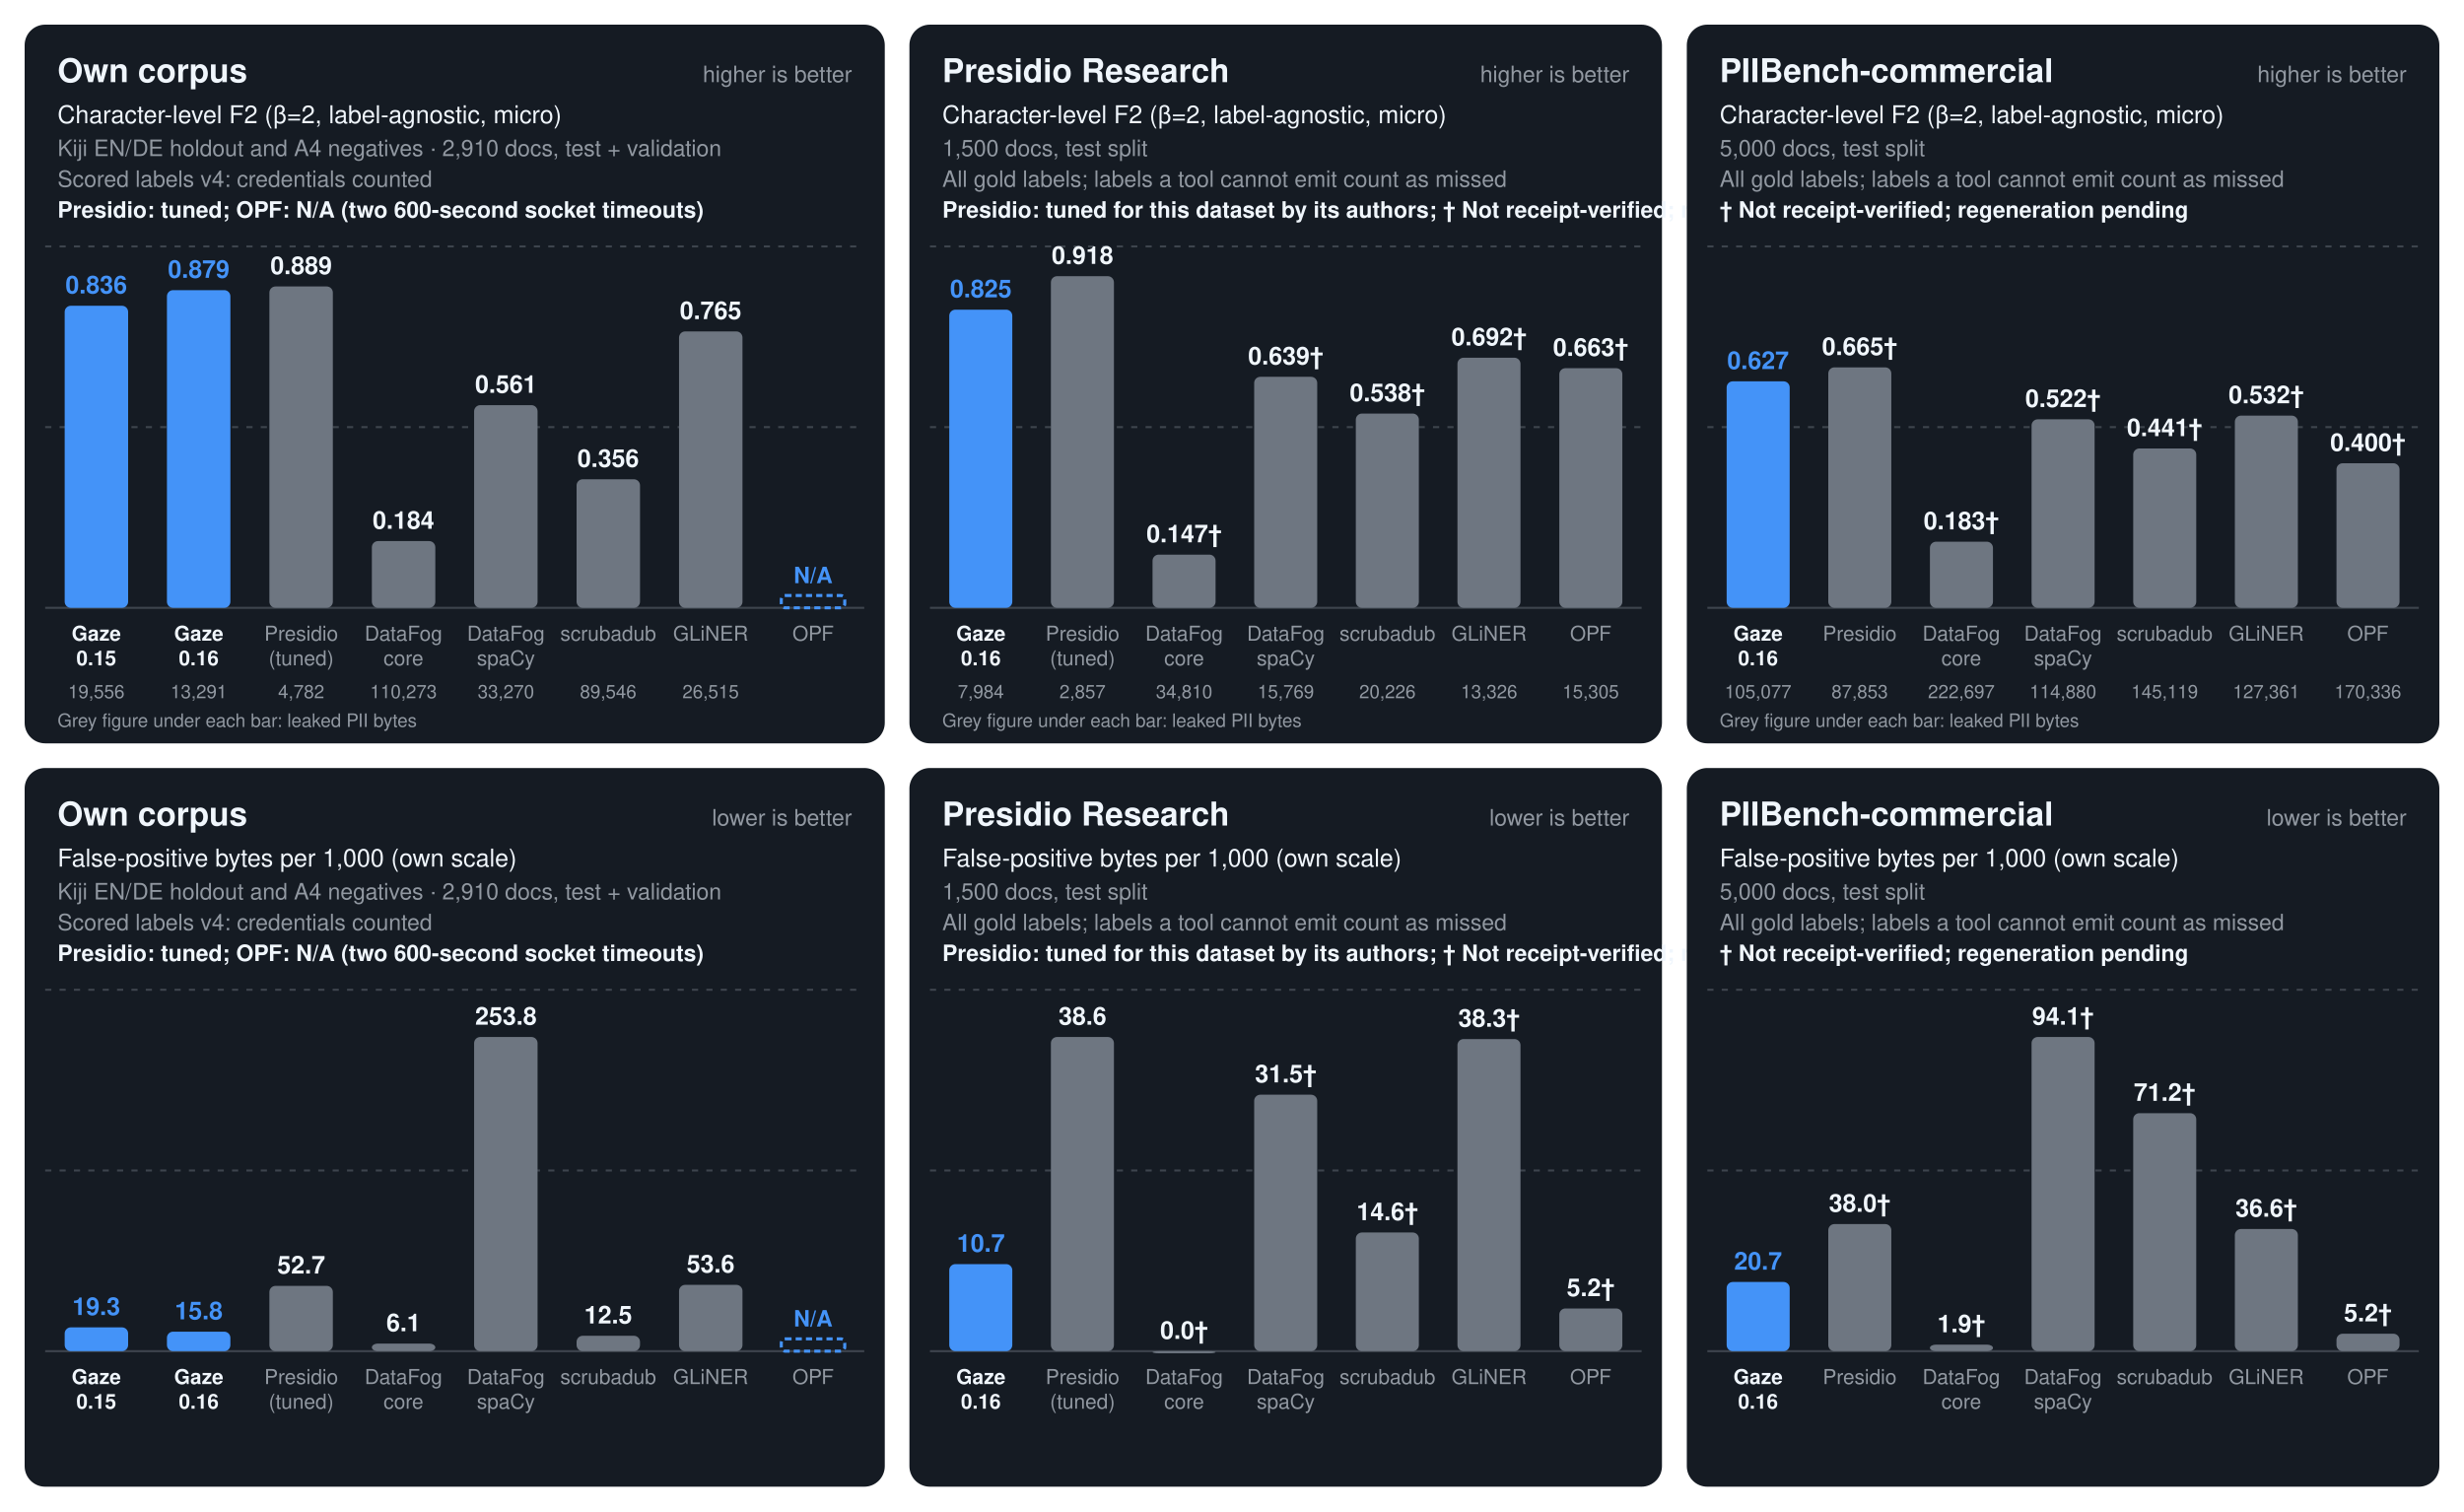
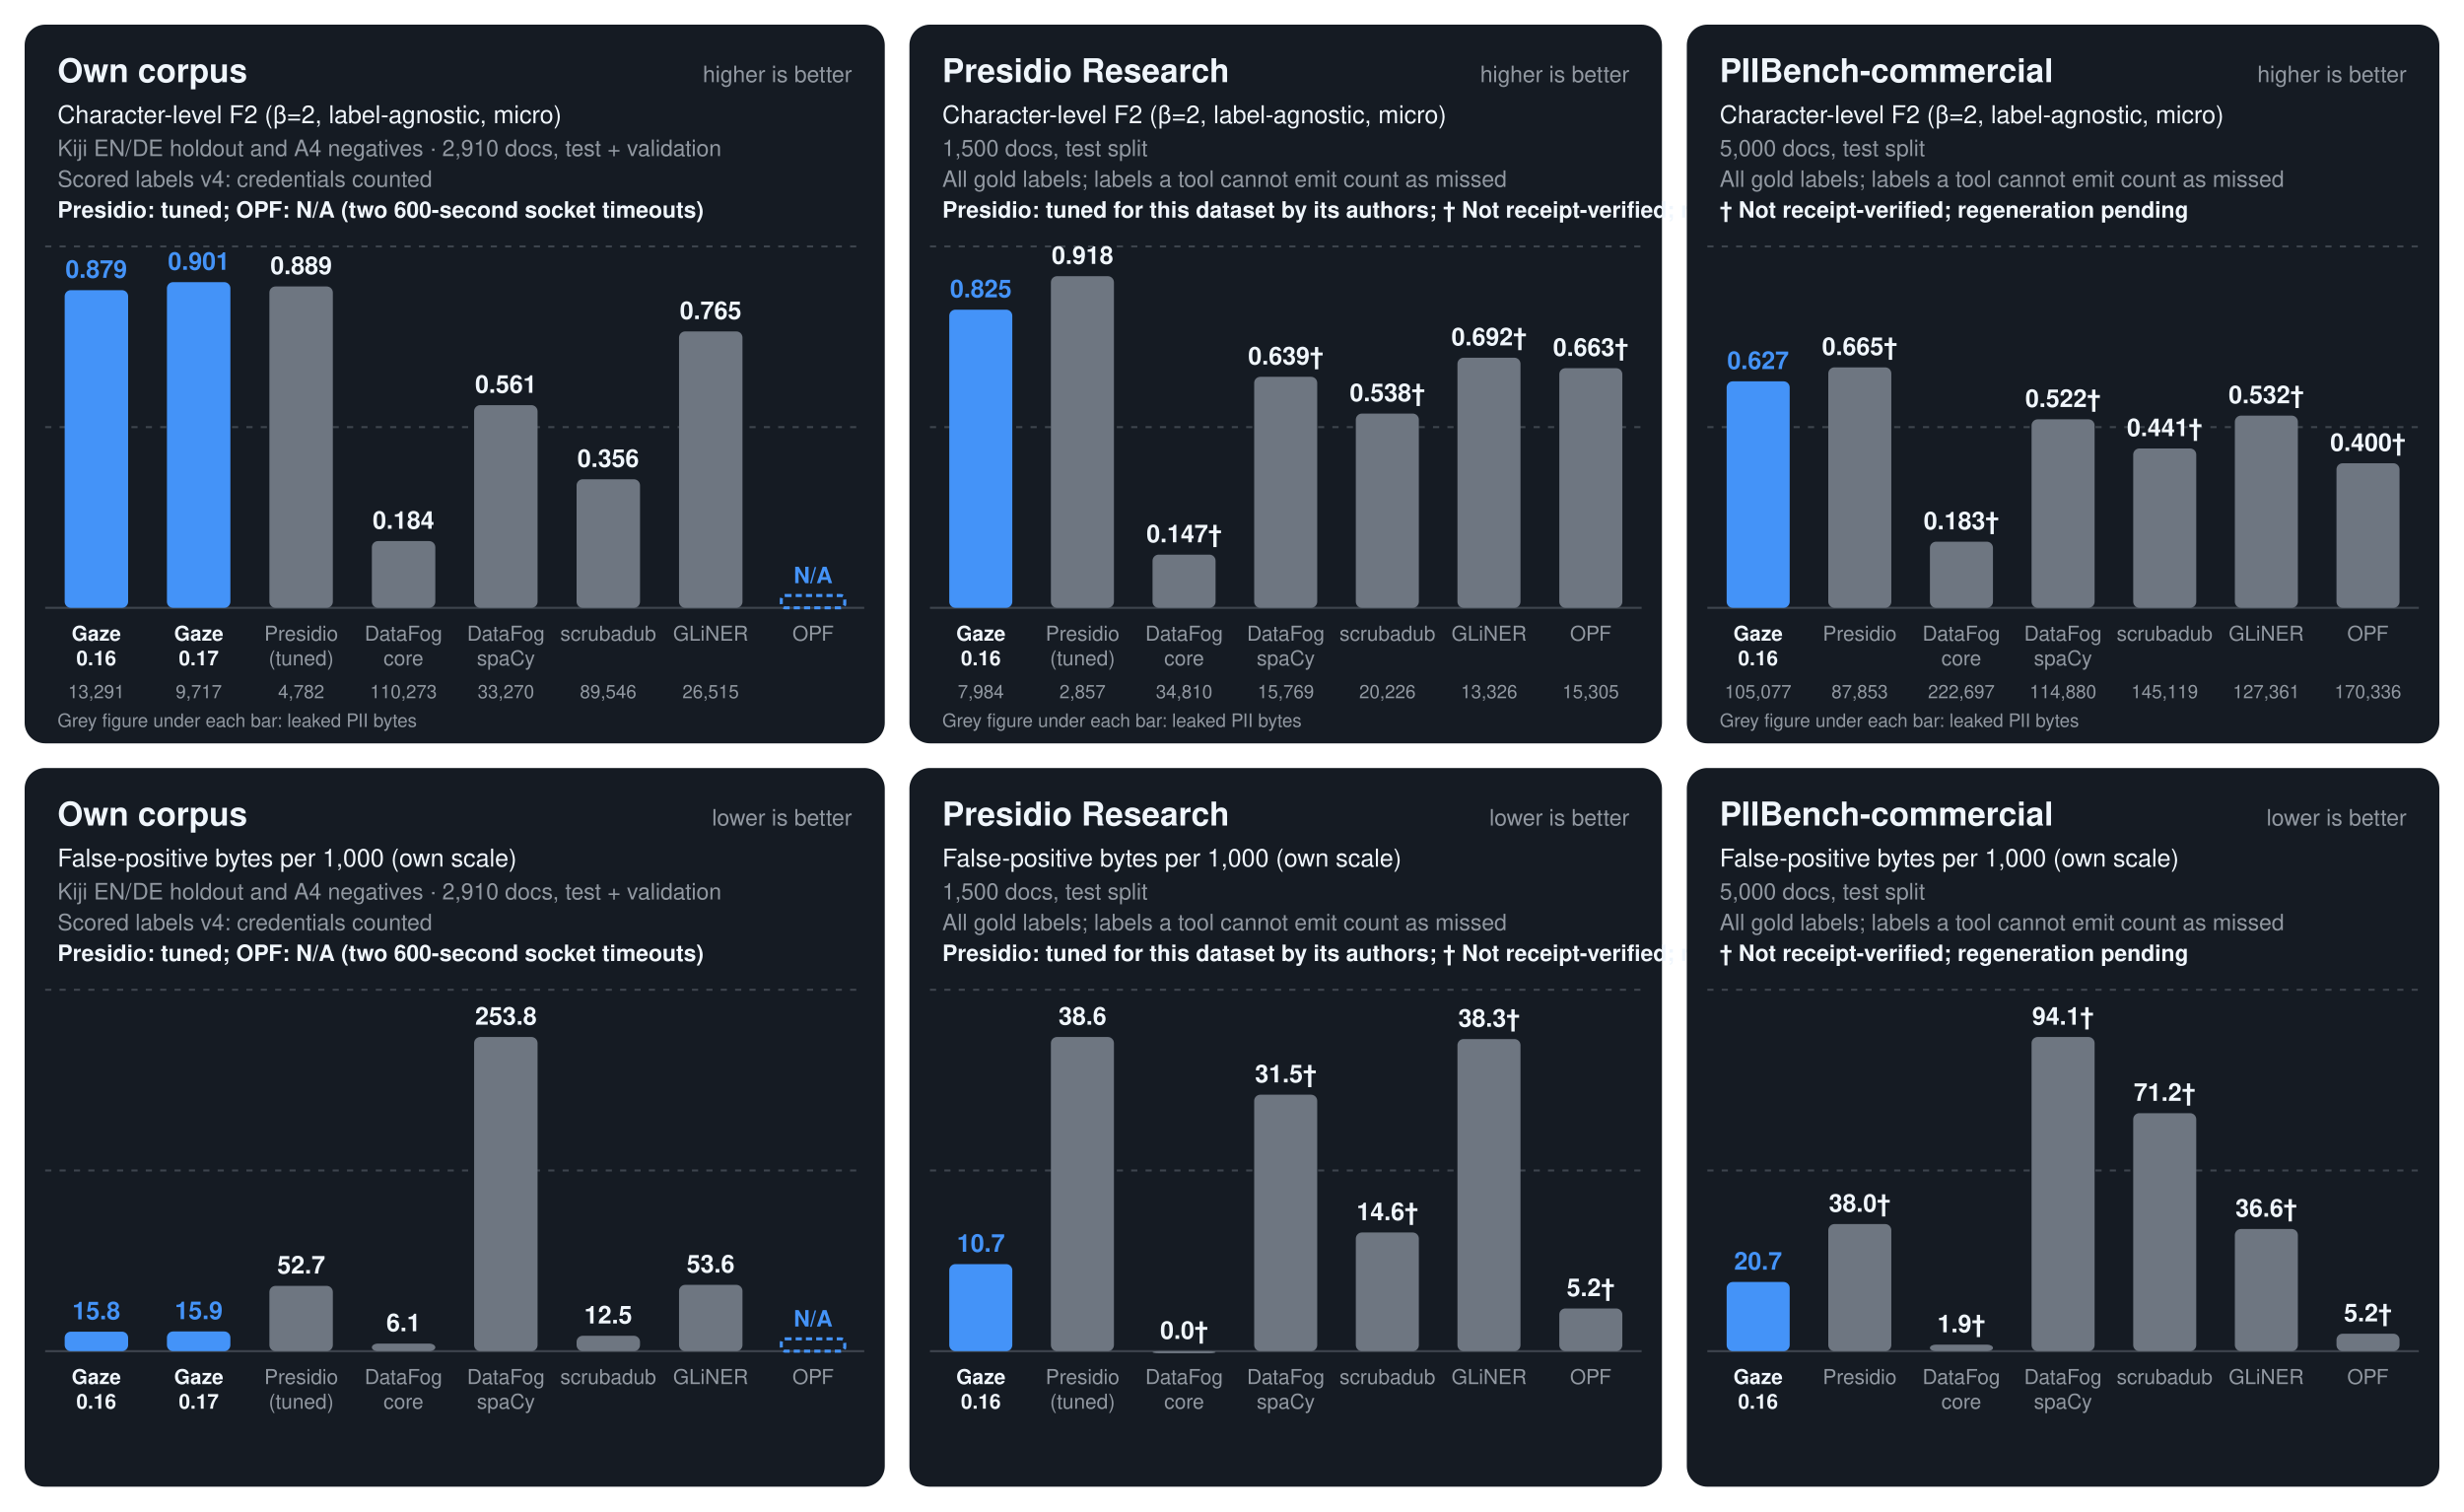
<svg xmlns="http://www.w3.org/2000/svg" viewBox="0 0 1200 736" width="1200" height="736" font-family="-apple-system,BlinkMacSystemFont,'Segoe UI',Helvetica,Arial,sans-serif" role="img" aria-label="Benchmark panels for own corpus, Presidio Research and PIIBench-commercial: character-level F2 (higher is better) with leaked PII bytes under each bar, and false-positive bytes per 1,000 bytes (lower is better), Gaze release against declared competitor configurations.">
  <rect x="12.0" y="12" width="418.9" height="350" rx="10" fill="#151b23" />
  <text x="28.0" y="40" font-size="16" font-weight="700" fill="#f0f6fc">Own corpus</text>
  <text x="414.9" y="40" font-size="11" text-anchor="end" fill="#9198a1">higher is better</text>
  <text x="28.0" y="60" font-size="12" fill="#f0f6fc">Character-level F2 (β=2, label-agnostic, micro)</text>
  <text x="28.0" y="76" font-size="11" fill="#9198a1">Kiji EN/DE holdout and A4 negatives · 2,910 docs, test + validation</text>
  <text x="28.0" y="91" font-size="11" fill="#9198a1">Scored labels v4: credentials counted</text>
  <text x="28.0" y="106" font-size="11" font-weight="600" fill="#f0f6fc" textLength="359.6" lengthAdjust="spacingAndGlyphs">Presidio: tuned; OPF: N/A (two 600-second socket timeouts)</text>
  <line x1="22.0" x2="420.9" y1="296.0" y2="296.0" stroke="#3d444d" stroke-width="1" />
  <line x1="22.0" x2="420.9" y1="208.0" y2="208.0" stroke="#3d444d" stroke-width="1" stroke-dasharray="3 4" />
  <line x1="22.0" x2="420.9" y1="120.0" y2="120.0" stroke="#3d444d" stroke-width="1" stroke-dasharray="3 4" />
-   <rect x="31.5" y="148.9" width="30.9" height="147.1" rx="3" fill="#4493f8" />
-   <text x="46.9" y="142.9" font-size="12" font-weight="700" text-anchor="middle" fill="#4493f8">0.836</text>
+   <rect x="31.5" y="141.3" width="30.9" height="154.7" rx="3" fill="#4493f8" />
+   <text x="46.9" y="135.3" font-size="12" font-weight="700" text-anchor="middle" fill="#4493f8">0.879</text>
  <text x="46.9" y="312" font-size="10" font-weight="600" text-anchor="middle" fill="#f0f6fc">Gaze</text>
-   <text x="46.9" y="324" font-size="10" font-weight="600" text-anchor="middle" fill="#f0f6fc">0.15</text>
-   <text x="46.9" y="340.0" font-size="9" text-anchor="middle" fill="#9198a1">19,556</text>
-   <rect x="81.3" y="141.3" width="30.9" height="154.7" rx="3" fill="#4493f8" />
-   <text x="96.8" y="135.3" font-size="12" font-weight="700" text-anchor="middle" fill="#4493f8">0.879</text>
+   <text x="46.9" y="324" font-size="10" font-weight="600" text-anchor="middle" fill="#f0f6fc">0.16</text>
+   <text x="46.9" y="340.0" font-size="9" text-anchor="middle" fill="#9198a1">13,291</text>
+   <rect x="81.3" y="137.4" width="30.9" height="158.6" rx="3" fill="#4493f8" />
+   <text x="96.8" y="131.4" font-size="12" font-weight="700" text-anchor="middle" fill="#4493f8">0.901</text>
  <text x="96.8" y="312" font-size="10" font-weight="600" text-anchor="middle" fill="#f0f6fc">Gaze</text>
-   <text x="96.8" y="324" font-size="10" font-weight="600" text-anchor="middle" fill="#f0f6fc">0.16</text>
-   <text x="96.8" y="340.0" font-size="9" text-anchor="middle" fill="#9198a1">13,291</text>
+   <text x="96.8" y="324" font-size="10" font-weight="600" text-anchor="middle" fill="#f0f6fc">0.17</text>
+   <text x="96.8" y="340.0" font-size="9" text-anchor="middle" fill="#9198a1">9,717</text>
  <rect x="131.2" y="139.5" width="30.9" height="156.5" rx="3" fill="#6e7681" />
  <text x="146.7" y="133.5" font-size="12" font-weight="700" text-anchor="middle" fill="#f0f6fc">0.889</text>
  <text x="146.7" y="312" font-size="10" font-weight="400" text-anchor="middle" fill="#9198a1" textLength="43.9" lengthAdjust="spacingAndGlyphs">Presidio</text>
  <text x="146.7" y="324" font-size="10" font-weight="400" text-anchor="middle" fill="#9198a1">(tuned)</text>
  <text x="146.7" y="340.0" font-size="9" text-anchor="middle" fill="#9198a1">4,782</text>
  <rect x="181.1" y="263.5" width="30.9" height="32.5" rx="3" fill="#6e7681" />
  <text x="196.5" y="257.5" font-size="12" font-weight="700" text-anchor="middle" fill="#f0f6fc">0.184</text>
  <text x="196.5" y="312" font-size="10" font-weight="400" text-anchor="middle" fill="#9198a1">DataFog</text>
  <text x="196.5" y="324" font-size="10" font-weight="400" text-anchor="middle" fill="#9198a1">core</text>
  <text x="196.5" y="340.0" font-size="9" text-anchor="middle" fill="#9198a1">110,273</text>
  <rect x="230.9" y="197.3" width="30.9" height="98.7" rx="3" fill="#6e7681" />
  <text x="246.4" y="191.3" font-size="12" font-weight="700" text-anchor="middle" fill="#f0f6fc">0.561</text>
  <text x="246.4" y="312" font-size="10" font-weight="400" text-anchor="middle" fill="#9198a1">DataFog</text>
  <text x="246.4" y="324" font-size="10" font-weight="400" text-anchor="middle" fill="#9198a1">spaCy</text>
  <text x="246.4" y="340.0" font-size="9" text-anchor="middle" fill="#9198a1">33,270</text>
  <rect x="280.8" y="233.4" width="30.9" height="62.6" rx="3" fill="#6e7681" />
  <text x="296.2" y="227.4" font-size="12" font-weight="700" text-anchor="middle" fill="#f0f6fc">0.356</text>
  <text x="296.2" y="312" font-size="10" font-weight="400" text-anchor="middle" fill="#9198a1" textLength="43.9" lengthAdjust="spacingAndGlyphs">scrubadub</text>
  <text x="296.2" y="340.0" font-size="9" text-anchor="middle" fill="#9198a1">89,546</text>
  <rect x="330.7" y="161.4" width="30.9" height="134.6" rx="3" fill="#6e7681" />
  <text x="346.1" y="155.4" font-size="12" font-weight="700" text-anchor="middle" fill="#f0f6fc">0.765</text>
  <text x="346.1" y="312" font-size="10" font-weight="400" text-anchor="middle" fill="#9198a1">GLiNER</text>
  <text x="346.1" y="340.0" font-size="9" text-anchor="middle" fill="#9198a1">26,515</text>
  <rect x="380.5" y="290.0" width="30.9" height="6" rx="2" fill="none" stroke="#4493f8" stroke-width="1.5" stroke-dasharray="3 2" />
  <text x="396.0" y="284.0" font-size="11" font-weight="700" text-anchor="middle" fill="#4493f8">N/A</text>
  <text x="396.0" y="312" font-size="10" font-weight="400" text-anchor="middle" fill="#9198a1">OPF</text>
  <text x="28.0" y="354" font-size="9" fill="#9198a1">Grey figure under each bar: leaked PII bytes</text>
  <rect x="442.9" y="12" width="366.5" height="350" rx="10" fill="#151b23" />
  <text x="458.9" y="40" font-size="16" font-weight="700" fill="#f0f6fc">Presidio Research</text>
  <text x="793.5" y="40" font-size="11" text-anchor="end" fill="#9198a1">higher is better</text>
  <text x="458.9" y="60" font-size="12" fill="#f0f6fc">Character-level F2 (β=2, label-agnostic, micro)</text>
  <text x="458.9" y="76" font-size="11" fill="#9198a1">1,500 docs, test split</text>
  <text x="458.9" y="91" font-size="11" fill="#9198a1">All gold labels; labels a tool cannot emit count as missed</text>
  <text x="458.9" y="106" font-size="11" font-weight="600" fill="#f0f6fc" textLength="334.5" lengthAdjust="spacingAndGlyphs">Presidio: tuned for this dataset by its authors; † Not receipt-verified; regeneration pending</text>
  <line x1="452.9" x2="799.5" y1="296.0" y2="296.0" stroke="#3d444d" stroke-width="1" />
  <line x1="452.9" x2="799.5" y1="208.0" y2="208.0" stroke="#3d444d" stroke-width="1" stroke-dasharray="3 4" />
  <line x1="452.9" x2="799.5" y1="120.0" y2="120.0" stroke="#3d444d" stroke-width="1" stroke-dasharray="3 4" />
  <rect x="462.3" y="150.8" width="30.7" height="145.2" rx="3" fill="#4493f8" />
  <text x="477.7" y="144.8" font-size="12" font-weight="700" text-anchor="middle" fill="#4493f8">0.825</text>
  <text x="477.7" y="312" font-size="10" font-weight="600" text-anchor="middle" fill="#f0f6fc">Gaze</text>
  <text x="477.7" y="324" font-size="10" font-weight="600" text-anchor="middle" fill="#f0f6fc">0.16</text>
  <text x="477.7" y="340.0" font-size="9" text-anchor="middle" fill="#9198a1">7,984</text>
  <rect x="511.8" y="134.5" width="30.7" height="161.5" rx="3" fill="#6e7681" />
  <text x="527.2" y="128.5" font-size="12" font-weight="700" text-anchor="middle" fill="#f0f6fc">0.918</text>
  <text x="527.2" y="312" font-size="10" font-weight="400" text-anchor="middle" fill="#9198a1" textLength="43.5" lengthAdjust="spacingAndGlyphs">Presidio</text>
  <text x="527.2" y="324" font-size="10" font-weight="400" text-anchor="middle" fill="#9198a1">(tuned)</text>
  <text x="527.2" y="340.0" font-size="9" text-anchor="middle" fill="#9198a1">2,857</text>
  <rect x="561.3" y="270.1" width="30.7" height="25.9" rx="3" fill="#6e7681" />
  <text x="576.7" y="264.1" font-size="12" font-weight="700" text-anchor="middle" fill="#f0f6fc">0.147†</text>
  <text x="576.7" y="312" font-size="10" font-weight="400" text-anchor="middle" fill="#9198a1">DataFog</text>
  <text x="576.7" y="324" font-size="10" font-weight="400" text-anchor="middle" fill="#9198a1">core</text>
  <text x="576.7" y="340.0" font-size="9" text-anchor="middle" fill="#9198a1">34,810</text>
  <rect x="610.8" y="183.5" width="30.7" height="112.5" rx="3" fill="#6e7681" />
  <text x="626.2" y="177.5" font-size="12" font-weight="700" text-anchor="middle" fill="#f0f6fc">0.639†</text>
  <text x="626.2" y="312" font-size="10" font-weight="400" text-anchor="middle" fill="#9198a1">DataFog</text>
  <text x="626.2" y="324" font-size="10" font-weight="400" text-anchor="middle" fill="#9198a1">spaCy</text>
  <text x="626.2" y="340.0" font-size="9" text-anchor="middle" fill="#9198a1">15,769</text>
  <rect x="660.3" y="201.4" width="30.7" height="94.6" rx="3" fill="#6e7681" />
  <text x="675.7" y="195.4" font-size="12" font-weight="700" text-anchor="middle" fill="#f0f6fc">0.538†</text>
  <text x="675.7" y="312" font-size="10" font-weight="400" text-anchor="middle" fill="#9198a1" textLength="43.5" lengthAdjust="spacingAndGlyphs">scrubadub</text>
  <text x="675.7" y="340.0" font-size="9" text-anchor="middle" fill="#9198a1">20,226</text>
  <rect x="709.8" y="174.2" width="30.7" height="121.8" rx="3" fill="#6e7681" />
  <text x="725.2" y="168.2" font-size="12" font-weight="700" text-anchor="middle" fill="#f0f6fc">0.692†</text>
  <text x="725.2" y="312" font-size="10" font-weight="400" text-anchor="middle" fill="#9198a1">GLiNER</text>
  <text x="725.2" y="340.0" font-size="9" text-anchor="middle" fill="#9198a1">13,326</text>
  <rect x="759.4" y="179.3" width="30.7" height="116.7" rx="3" fill="#6e7681" />
  <text x="774.7" y="173.3" font-size="12" font-weight="700" text-anchor="middle" fill="#f0f6fc">0.663†</text>
  <text x="774.7" y="312" font-size="10" font-weight="400" text-anchor="middle" fill="#9198a1">OPF</text>
  <text x="774.7" y="340.0" font-size="9" text-anchor="middle" fill="#9198a1">15,305</text>
  <text x="458.9" y="354" font-size="9" fill="#9198a1">Grey figure under each bar: leaked PII bytes</text>
  <rect x="821.5" y="12" width="366.5" height="350" rx="10" fill="#151b23" />
  <text x="837.5" y="40" font-size="16" font-weight="700" fill="#f0f6fc">PIIBench-commercial</text>
  <text x="1172.0" y="40" font-size="11" text-anchor="end" fill="#9198a1">higher is better</text>
  <text x="837.5" y="60" font-size="12" fill="#f0f6fc">Character-level F2 (β=2, label-agnostic, micro)</text>
  <text x="837.5" y="76" font-size="11" fill="#9198a1">5,000 docs, test split</text>
  <text x="837.5" y="91" font-size="11" fill="#9198a1">All gold labels; labels a tool cannot emit count as missed</text>
  <text x="837.5" y="106" font-size="11" font-weight="600" fill="#f0f6fc" textLength="272.8" lengthAdjust="spacingAndGlyphs">† Not receipt-verified; regeneration pending</text>
  <line x1="831.5" x2="1178.0" y1="296.0" y2="296.0" stroke="#3d444d" stroke-width="1" />
  <line x1="831.5" x2="1178.0" y1="208.0" y2="208.0" stroke="#3d444d" stroke-width="1" stroke-dasharray="3 4" />
  <line x1="831.5" x2="1178.0" y1="120.0" y2="120.0" stroke="#3d444d" stroke-width="1" stroke-dasharray="3 4" />
  <rect x="840.9" y="185.7" width="30.7" height="110.3" rx="3" fill="#4493f8" />
  <text x="856.2" y="179.7" font-size="12" font-weight="700" text-anchor="middle" fill="#4493f8">0.627</text>
  <text x="856.2" y="312" font-size="10" font-weight="600" text-anchor="middle" fill="#f0f6fc">Gaze</text>
  <text x="856.2" y="324" font-size="10" font-weight="600" text-anchor="middle" fill="#f0f6fc">0.16</text>
  <text x="856.2" y="340.0" font-size="9" text-anchor="middle" fill="#9198a1">105,077</text>
  <rect x="890.4" y="178.9" width="30.7" height="117.1" rx="3" fill="#6e7681" />
  <text x="905.7" y="172.9" font-size="12" font-weight="700" text-anchor="middle" fill="#f0f6fc">0.665†</text>
  <text x="905.7" y="312" font-size="10" font-weight="400" text-anchor="middle" fill="#9198a1" textLength="43.5" lengthAdjust="spacingAndGlyphs">Presidio</text>
  <text x="905.7" y="340.0" font-size="9" text-anchor="middle" fill="#9198a1">87,853</text>
  <rect x="939.9" y="263.8" width="30.7" height="32.2" rx="3" fill="#6e7681" />
  <text x="955.2" y="257.8" font-size="12" font-weight="700" text-anchor="middle" fill="#f0f6fc">0.183†</text>
  <text x="955.2" y="312" font-size="10" font-weight="400" text-anchor="middle" fill="#9198a1">DataFog</text>
  <text x="955.2" y="324" font-size="10" font-weight="400" text-anchor="middle" fill="#9198a1">core</text>
  <text x="955.2" y="340.0" font-size="9" text-anchor="middle" fill="#9198a1">222,697</text>
  <rect x="989.4" y="204.2" width="30.7" height="91.8" rx="3" fill="#6e7681" />
  <text x="1004.7" y="198.2" font-size="12" font-weight="700" text-anchor="middle" fill="#f0f6fc">0.522†</text>
  <text x="1004.7" y="312" font-size="10" font-weight="400" text-anchor="middle" fill="#9198a1">DataFog</text>
  <text x="1004.7" y="324" font-size="10" font-weight="400" text-anchor="middle" fill="#9198a1">spaCy</text>
  <text x="1004.7" y="340.0" font-size="9" text-anchor="middle" fill="#9198a1">114,880</text>
  <rect x="1038.9" y="218.4" width="30.7" height="77.6" rx="3" fill="#6e7681" />
  <text x="1054.2" y="212.4" font-size="12" font-weight="700" text-anchor="middle" fill="#f0f6fc">0.441†</text>
  <text x="1054.2" y="312" font-size="10" font-weight="400" text-anchor="middle" fill="#9198a1" textLength="43.5" lengthAdjust="spacingAndGlyphs">scrubadub</text>
  <text x="1054.2" y="340.0" font-size="9" text-anchor="middle" fill="#9198a1">145,119</text>
  <rect x="1088.4" y="202.4" width="30.7" height="93.6" rx="3" fill="#6e7681" />
  <text x="1103.7" y="196.4" font-size="12" font-weight="700" text-anchor="middle" fill="#f0f6fc">0.532†</text>
  <text x="1103.7" y="312" font-size="10" font-weight="400" text-anchor="middle" fill="#9198a1">GLiNER</text>
  <text x="1103.7" y="340.0" font-size="9" text-anchor="middle" fill="#9198a1">127,361</text>
  <rect x="1137.9" y="225.6" width="30.7" height="70.4" rx="3" fill="#6e7681" />
  <text x="1153.2" y="219.6" font-size="12" font-weight="700" text-anchor="middle" fill="#f0f6fc">0.400†</text>
  <text x="1153.2" y="312" font-size="10" font-weight="400" text-anchor="middle" fill="#9198a1">OPF</text>
  <text x="1153.2" y="340.0" font-size="9" text-anchor="middle" fill="#9198a1">170,336</text>
  <text x="837.5" y="354" font-size="9" fill="#9198a1">Grey figure under each bar: leaked PII bytes</text>
  <rect x="12.0" y="374" width="418.9" height="350" rx="10" fill="#151b23" />
  <text x="28.0" y="402" font-size="16" font-weight="700" fill="#f0f6fc">Own corpus</text>
  <text x="414.9" y="402" font-size="11" text-anchor="end" fill="#9198a1">lower is better</text>
  <text x="28.0" y="422" font-size="12" fill="#f0f6fc">False-positive bytes per 1,000 (own scale)</text>
  <text x="28.0" y="438" font-size="11" fill="#9198a1">Kiji EN/DE holdout and A4 negatives · 2,910 docs, test + validation</text>
  <text x="28.0" y="453" font-size="11" fill="#9198a1">Scored labels v4: credentials counted</text>
  <text x="28.0" y="468" font-size="11" font-weight="600" fill="#f0f6fc" textLength="359.6" lengthAdjust="spacingAndGlyphs">Presidio: tuned; OPF: N/A (two 600-second socket timeouts)</text>
  <line x1="22.0" x2="420.9" y1="658.0" y2="658.0" stroke="#3d444d" stroke-width="1" />
  <line x1="22.0" x2="420.9" y1="570.0" y2="570.0" stroke="#3d444d" stroke-width="1" stroke-dasharray="3 4" />
  <line x1="22.0" x2="420.9" y1="482.0" y2="482.0" stroke="#3d444d" stroke-width="1" stroke-dasharray="3 4" />
-   <rect x="31.5" y="646.4" width="30.9" height="11.6" rx="3" fill="#4493f8" />
-   <text x="46.9" y="640.4" font-size="12" font-weight="700" text-anchor="middle" fill="#4493f8">19.3</text>
+   <rect x="31.5" y="648.5" width="30.9" height="9.5" rx="3" fill="#4493f8" />
+   <text x="46.9" y="642.5" font-size="12" font-weight="700" text-anchor="middle" fill="#4493f8">15.8</text>
  <text x="46.9" y="674" font-size="10" font-weight="600" text-anchor="middle" fill="#f0f6fc">Gaze</text>
-   <text x="46.9" y="686" font-size="10" font-weight="600" text-anchor="middle" fill="#f0f6fc">0.15</text>
-   <rect x="81.3" y="648.5" width="30.9" height="9.5" rx="3" fill="#4493f8" />
-   <text x="96.8" y="642.5" font-size="12" font-weight="700" text-anchor="middle" fill="#4493f8">15.8</text>
+   <text x="46.9" y="686" font-size="10" font-weight="600" text-anchor="middle" fill="#f0f6fc">0.16</text>
+   <rect x="81.3" y="648.4" width="30.9" height="9.6" rx="3" fill="#4493f8" />
+   <text x="96.8" y="642.4" font-size="12" font-weight="700" text-anchor="middle" fill="#4493f8">15.9</text>
  <text x="96.8" y="674" font-size="10" font-weight="600" text-anchor="middle" fill="#f0f6fc">Gaze</text>
-   <text x="96.8" y="686" font-size="10" font-weight="600" text-anchor="middle" fill="#f0f6fc">0.16</text>
+   <text x="96.8" y="686" font-size="10" font-weight="600" text-anchor="middle" fill="#f0f6fc">0.17</text>
  <rect x="131.2" y="626.2" width="30.9" height="31.8" rx="3" fill="#6e7681" />
  <text x="146.7" y="620.2" font-size="12" font-weight="700" text-anchor="middle" fill="#f0f6fc">52.7</text>
  <text x="146.7" y="674" font-size="10" font-weight="400" text-anchor="middle" fill="#9198a1" textLength="43.9" lengthAdjust="spacingAndGlyphs">Presidio</text>
  <text x="146.7" y="686" font-size="10" font-weight="400" text-anchor="middle" fill="#9198a1">(tuned)</text>
  <rect x="181.1" y="654.3" width="30.9" height="3.7" rx="3" fill="#6e7681" />
  <text x="196.5" y="648.3" font-size="12" font-weight="700" text-anchor="middle" fill="#f0f6fc">6.1</text>
  <text x="196.5" y="674" font-size="10" font-weight="400" text-anchor="middle" fill="#9198a1">DataFog</text>
  <text x="196.5" y="686" font-size="10" font-weight="400" text-anchor="middle" fill="#9198a1">core</text>
  <rect x="230.9" y="505.0" width="30.9" height="153.0" rx="3" fill="#6e7681" />
  <text x="246.4" y="499.0" font-size="12" font-weight="700" text-anchor="middle" fill="#f0f6fc">253.8</text>
  <text x="246.4" y="674" font-size="10" font-weight="400" text-anchor="middle" fill="#9198a1">DataFog</text>
  <text x="246.4" y="686" font-size="10" font-weight="400" text-anchor="middle" fill="#9198a1">spaCy</text>
  <rect x="280.8" y="650.5" width="30.9" height="7.5" rx="3" fill="#6e7681" />
  <text x="296.2" y="644.5" font-size="12" font-weight="700" text-anchor="middle" fill="#f0f6fc">12.5</text>
  <text x="296.2" y="674" font-size="10" font-weight="400" text-anchor="middle" fill="#9198a1" textLength="43.9" lengthAdjust="spacingAndGlyphs">scrubadub</text>
  <rect x="330.7" y="625.7" width="30.9" height="32.3" rx="3" fill="#6e7681" />
  <text x="346.1" y="619.7" font-size="12" font-weight="700" text-anchor="middle" fill="#f0f6fc">53.6</text>
  <text x="346.1" y="674" font-size="10" font-weight="400" text-anchor="middle" fill="#9198a1">GLiNER</text>
  <rect x="380.5" y="652.0" width="30.9" height="6" rx="2" fill="none" stroke="#4493f8" stroke-width="1.5" stroke-dasharray="3 2" />
  <text x="396.0" y="646.0" font-size="11" font-weight="700" text-anchor="middle" fill="#4493f8">N/A</text>
  <text x="396.0" y="674" font-size="10" font-weight="400" text-anchor="middle" fill="#9198a1">OPF</text>
  <rect x="442.9" y="374" width="366.5" height="350" rx="10" fill="#151b23" />
  <text x="458.9" y="402" font-size="16" font-weight="700" fill="#f0f6fc">Presidio Research</text>
  <text x="793.5" y="402" font-size="11" text-anchor="end" fill="#9198a1">lower is better</text>
  <text x="458.9" y="422" font-size="12" fill="#f0f6fc">False-positive bytes per 1,000 (own scale)</text>
  <text x="458.9" y="438" font-size="11" fill="#9198a1">1,500 docs, test split</text>
  <text x="458.9" y="453" font-size="11" fill="#9198a1">All gold labels; labels a tool cannot emit count as missed</text>
  <text x="458.9" y="468" font-size="11" font-weight="600" fill="#f0f6fc" textLength="334.5" lengthAdjust="spacingAndGlyphs">Presidio: tuned for this dataset by its authors; † Not receipt-verified; regeneration pending</text>
  <line x1="452.9" x2="799.5" y1="658.0" y2="658.0" stroke="#3d444d" stroke-width="1" />
  <line x1="452.9" x2="799.5" y1="570.0" y2="570.0" stroke="#3d444d" stroke-width="1" stroke-dasharray="3 4" />
  <line x1="452.9" x2="799.5" y1="482.0" y2="482.0" stroke="#3d444d" stroke-width="1" stroke-dasharray="3 4" />
  <rect x="462.3" y="615.6" width="30.7" height="42.4" rx="3" fill="#4493f8" />
  <text x="477.7" y="609.6" font-size="12" font-weight="700" text-anchor="middle" fill="#4493f8">10.7</text>
  <text x="477.7" y="674" font-size="10" font-weight="600" text-anchor="middle" fill="#f0f6fc">Gaze</text>
  <text x="477.7" y="686" font-size="10" font-weight="600" text-anchor="middle" fill="#f0f6fc">0.16</text>
  <rect x="511.8" y="505.0" width="30.7" height="153.0" rx="3" fill="#6e7681" />
  <text x="527.2" y="499.0" font-size="12" font-weight="700" text-anchor="middle" fill="#f0f6fc">38.6</text>
  <text x="527.2" y="674" font-size="10" font-weight="400" text-anchor="middle" fill="#9198a1" textLength="43.5" lengthAdjust="spacingAndGlyphs">Presidio</text>
  <text x="527.2" y="686" font-size="10" font-weight="400" text-anchor="middle" fill="#9198a1">(tuned)</text>
  <rect x="561.3" y="658.0" width="30.7" height="1.0" rx="3" fill="#6e7681" />
  <text x="576.7" y="652.0" font-size="12" font-weight="700" text-anchor="middle" fill="#f0f6fc">0.0†</text>
  <text x="576.7" y="674" font-size="10" font-weight="400" text-anchor="middle" fill="#9198a1">DataFog</text>
  <text x="576.7" y="686" font-size="10" font-weight="400" text-anchor="middle" fill="#9198a1">core</text>
  <rect x="610.8" y="533.1" width="30.7" height="124.9" rx="3" fill="#6e7681" />
  <text x="626.2" y="527.1" font-size="12" font-weight="700" text-anchor="middle" fill="#f0f6fc">31.5†</text>
  <text x="626.2" y="674" font-size="10" font-weight="400" text-anchor="middle" fill="#9198a1">DataFog</text>
  <text x="626.2" y="686" font-size="10" font-weight="400" text-anchor="middle" fill="#9198a1">spaCy</text>
  <rect x="660.3" y="600.2" width="30.7" height="57.8" rx="3" fill="#6e7681" />
  <text x="675.7" y="594.2" font-size="12" font-weight="700" text-anchor="middle" fill="#f0f6fc">14.6†</text>
  <text x="675.7" y="674" font-size="10" font-weight="400" text-anchor="middle" fill="#9198a1" textLength="43.5" lengthAdjust="spacingAndGlyphs">scrubadub</text>
  <rect x="709.8" y="506.0" width="30.7" height="152.0" rx="3" fill="#6e7681" />
  <text x="725.2" y="500.0" font-size="12" font-weight="700" text-anchor="middle" fill="#f0f6fc">38.3†</text>
  <text x="725.2" y="674" font-size="10" font-weight="400" text-anchor="middle" fill="#9198a1">GLiNER</text>
  <rect x="759.4" y="637.2" width="30.7" height="20.8" rx="3" fill="#6e7681" />
  <text x="774.7" y="631.2" font-size="12" font-weight="700" text-anchor="middle" fill="#f0f6fc">5.2†</text>
  <text x="774.7" y="674" font-size="10" font-weight="400" text-anchor="middle" fill="#9198a1">OPF</text>
  <rect x="821.5" y="374" width="366.5" height="350" rx="10" fill="#151b23" />
  <text x="837.5" y="402" font-size="16" font-weight="700" fill="#f0f6fc">PIIBench-commercial</text>
  <text x="1172.0" y="402" font-size="11" text-anchor="end" fill="#9198a1">lower is better</text>
  <text x="837.5" y="422" font-size="12" fill="#f0f6fc">False-positive bytes per 1,000 (own scale)</text>
  <text x="837.5" y="438" font-size="11" fill="#9198a1">5,000 docs, test split</text>
  <text x="837.5" y="453" font-size="11" fill="#9198a1">All gold labels; labels a tool cannot emit count as missed</text>
  <text x="837.5" y="468" font-size="11" font-weight="600" fill="#f0f6fc" textLength="272.8" lengthAdjust="spacingAndGlyphs">† Not receipt-verified; regeneration pending</text>
  <line x1="831.5" x2="1178.0" y1="658.0" y2="658.0" stroke="#3d444d" stroke-width="1" />
  <line x1="831.5" x2="1178.0" y1="570.0" y2="570.0" stroke="#3d444d" stroke-width="1" stroke-dasharray="3 4" />
  <line x1="831.5" x2="1178.0" y1="482.0" y2="482.0" stroke="#3d444d" stroke-width="1" stroke-dasharray="3 4" />
  <rect x="840.9" y="624.3" width="30.7" height="33.7" rx="3" fill="#4493f8" />
  <text x="856.2" y="618.3" font-size="12" font-weight="700" text-anchor="middle" fill="#4493f8">20.7</text>
  <text x="856.2" y="674" font-size="10" font-weight="600" text-anchor="middle" fill="#f0f6fc">Gaze</text>
  <text x="856.2" y="686" font-size="10" font-weight="600" text-anchor="middle" fill="#f0f6fc">0.16</text>
  <rect x="890.4" y="596.1" width="30.7" height="61.9" rx="3" fill="#6e7681" />
  <text x="905.7" y="590.1" font-size="12" font-weight="700" text-anchor="middle" fill="#f0f6fc">38.0†</text>
  <text x="905.7" y="674" font-size="10" font-weight="400" text-anchor="middle" fill="#9198a1" textLength="43.5" lengthAdjust="spacingAndGlyphs">Presidio</text>
  <rect x="939.9" y="654.8" width="30.7" height="3.2" rx="3" fill="#6e7681" />
  <text x="955.2" y="648.8" font-size="12" font-weight="700" text-anchor="middle" fill="#f0f6fc">1.9†</text>
  <text x="955.2" y="674" font-size="10" font-weight="400" text-anchor="middle" fill="#9198a1">DataFog</text>
  <text x="955.2" y="686" font-size="10" font-weight="400" text-anchor="middle" fill="#9198a1">core</text>
  <rect x="989.4" y="505.0" width="30.7" height="153.0" rx="3" fill="#6e7681" />
  <text x="1004.7" y="499.0" font-size="12" font-weight="700" text-anchor="middle" fill="#f0f6fc">94.1†</text>
  <text x="1004.7" y="674" font-size="10" font-weight="400" text-anchor="middle" fill="#9198a1">DataFog</text>
  <text x="1004.7" y="686" font-size="10" font-weight="400" text-anchor="middle" fill="#9198a1">spaCy</text>
  <rect x="1038.9" y="542.1" width="30.7" height="115.9" rx="3" fill="#6e7681" />
  <text x="1054.2" y="536.1" font-size="12" font-weight="700" text-anchor="middle" fill="#f0f6fc">71.2†</text>
  <text x="1054.2" y="674" font-size="10" font-weight="400" text-anchor="middle" fill="#9198a1" textLength="43.5" lengthAdjust="spacingAndGlyphs">scrubadub</text>
  <rect x="1088.4" y="598.5" width="30.7" height="59.5" rx="3" fill="#6e7681" />
  <text x="1103.7" y="592.5" font-size="12" font-weight="700" text-anchor="middle" fill="#f0f6fc">36.6†</text>
  <text x="1103.7" y="674" font-size="10" font-weight="400" text-anchor="middle" fill="#9198a1">GLiNER</text>
  <rect x="1137.9" y="649.5" width="30.7" height="8.5" rx="3" fill="#6e7681" />
  <text x="1153.2" y="643.5" font-size="12" font-weight="700" text-anchor="middle" fill="#f0f6fc">5.2†</text>
  <text x="1153.2" y="674" font-size="10" font-weight="400" text-anchor="middle" fill="#9198a1">OPF</text>
</svg>
